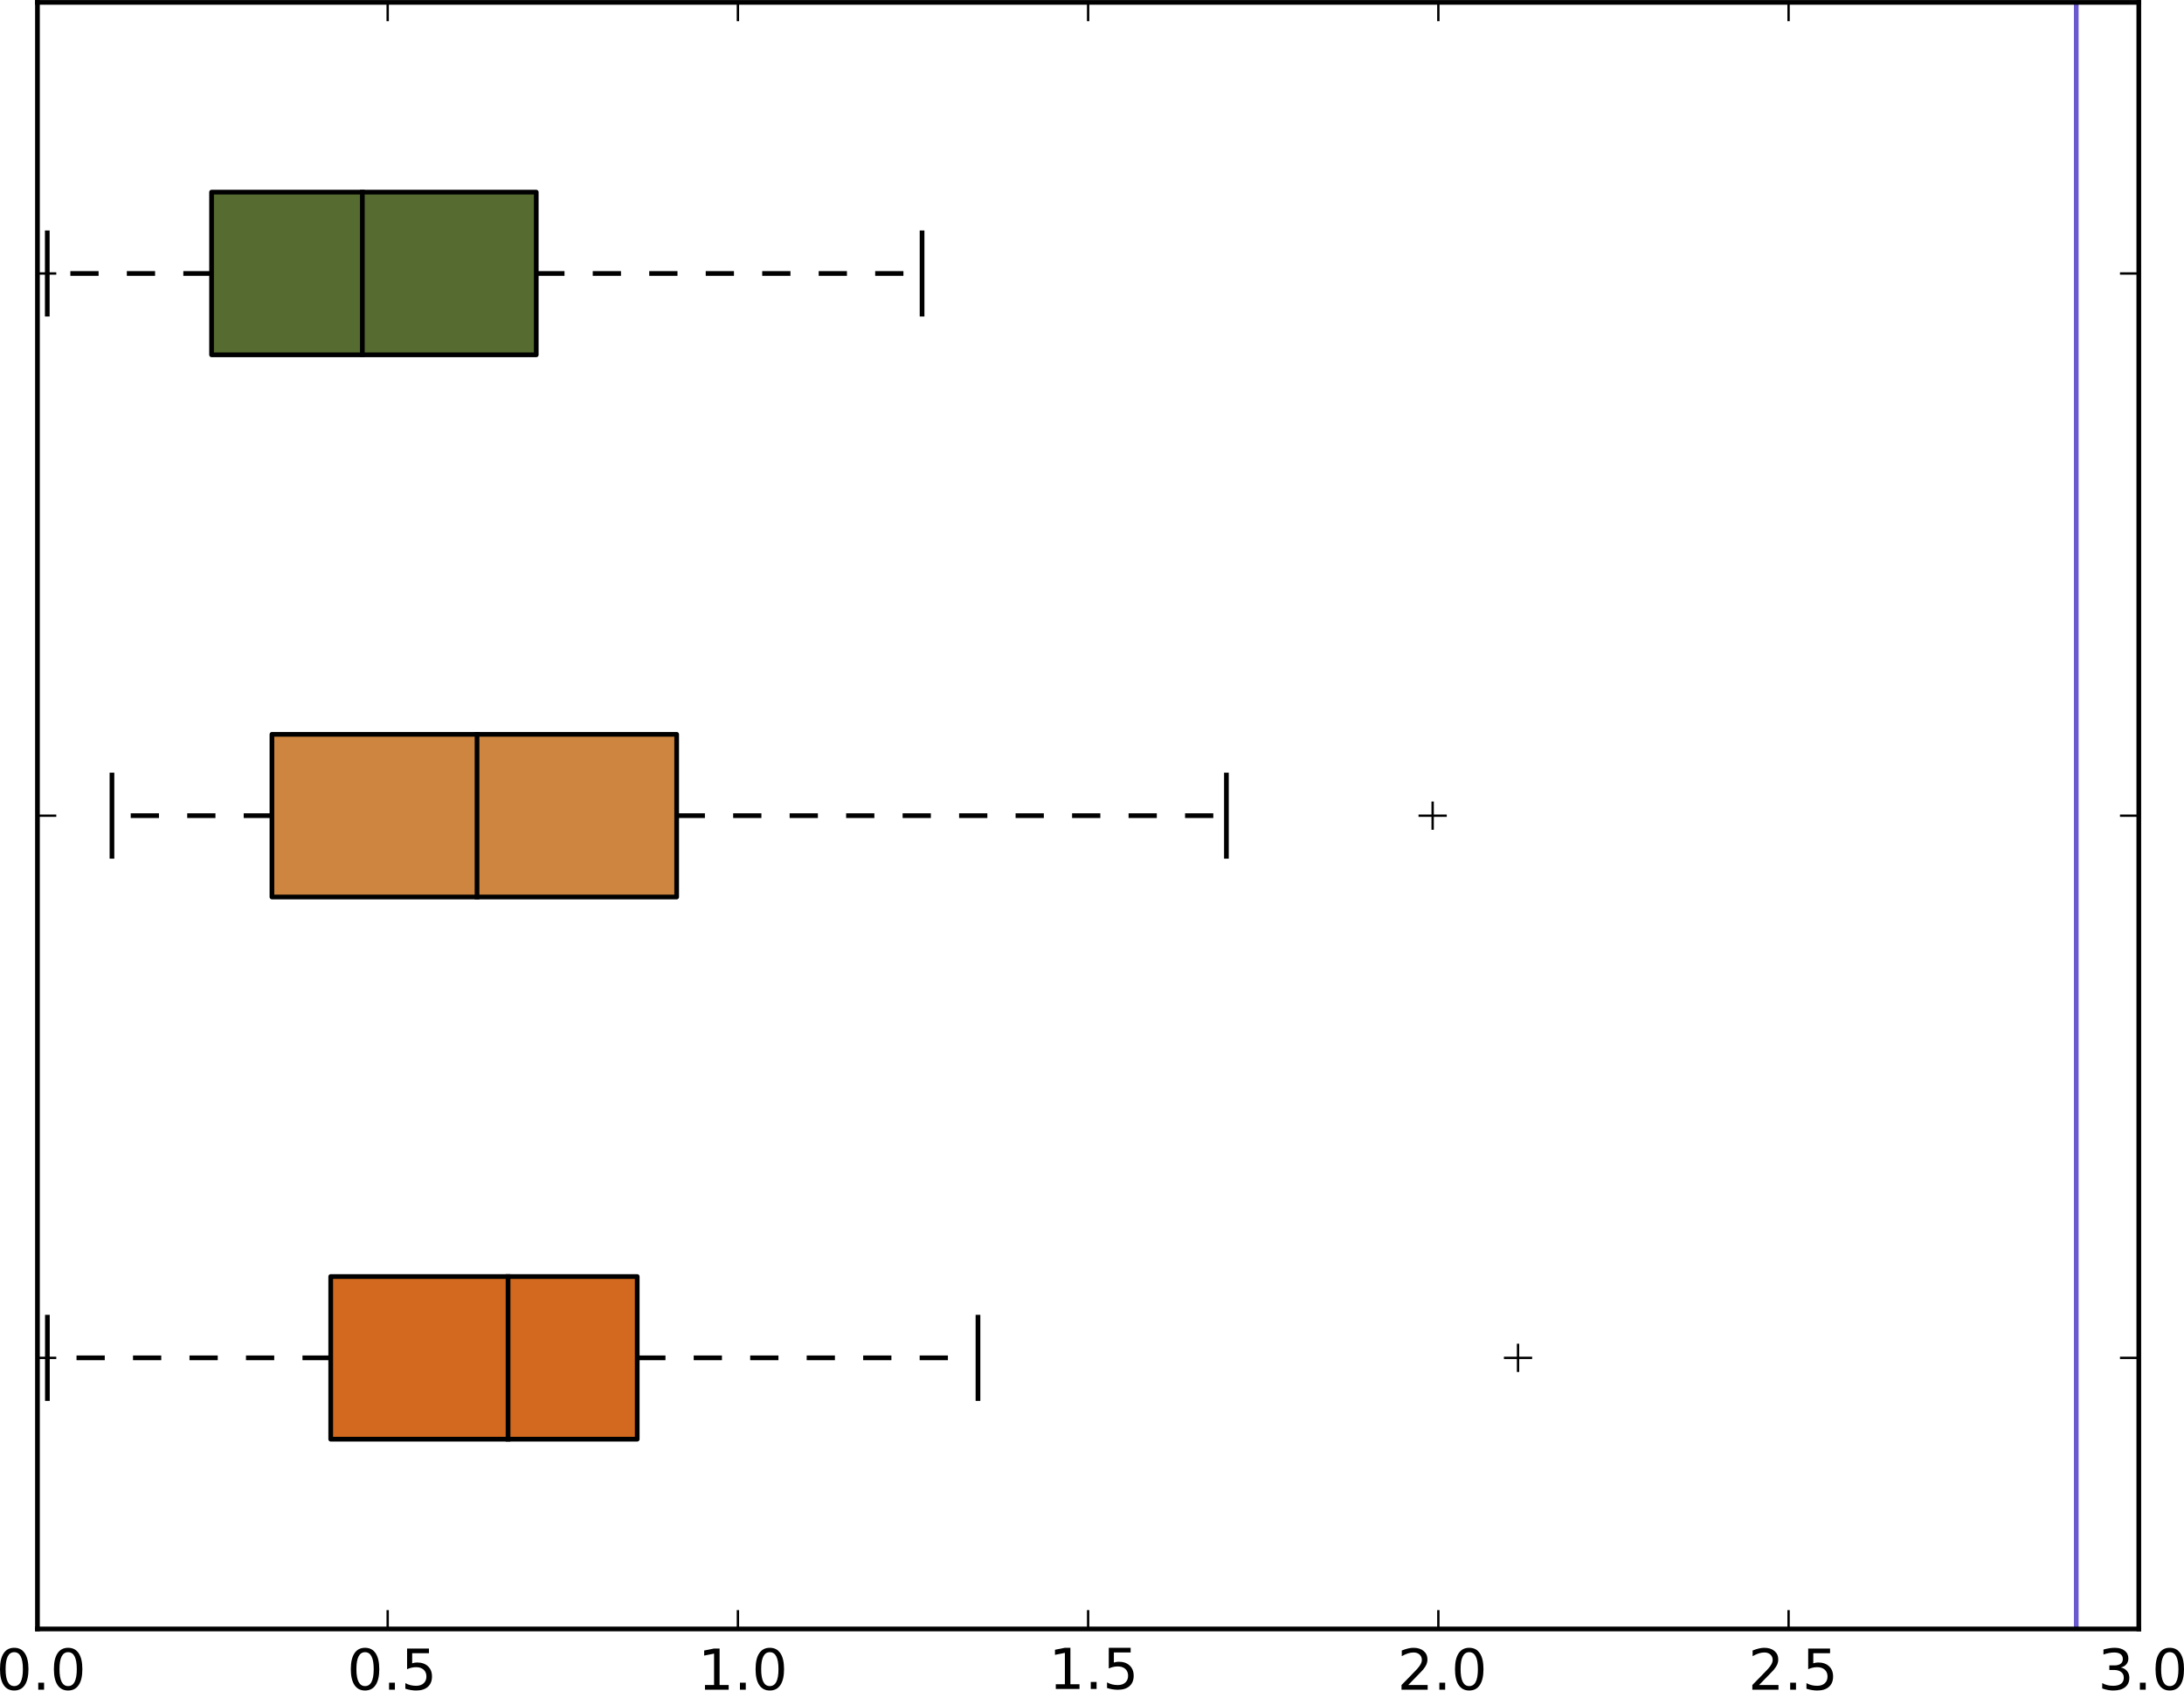
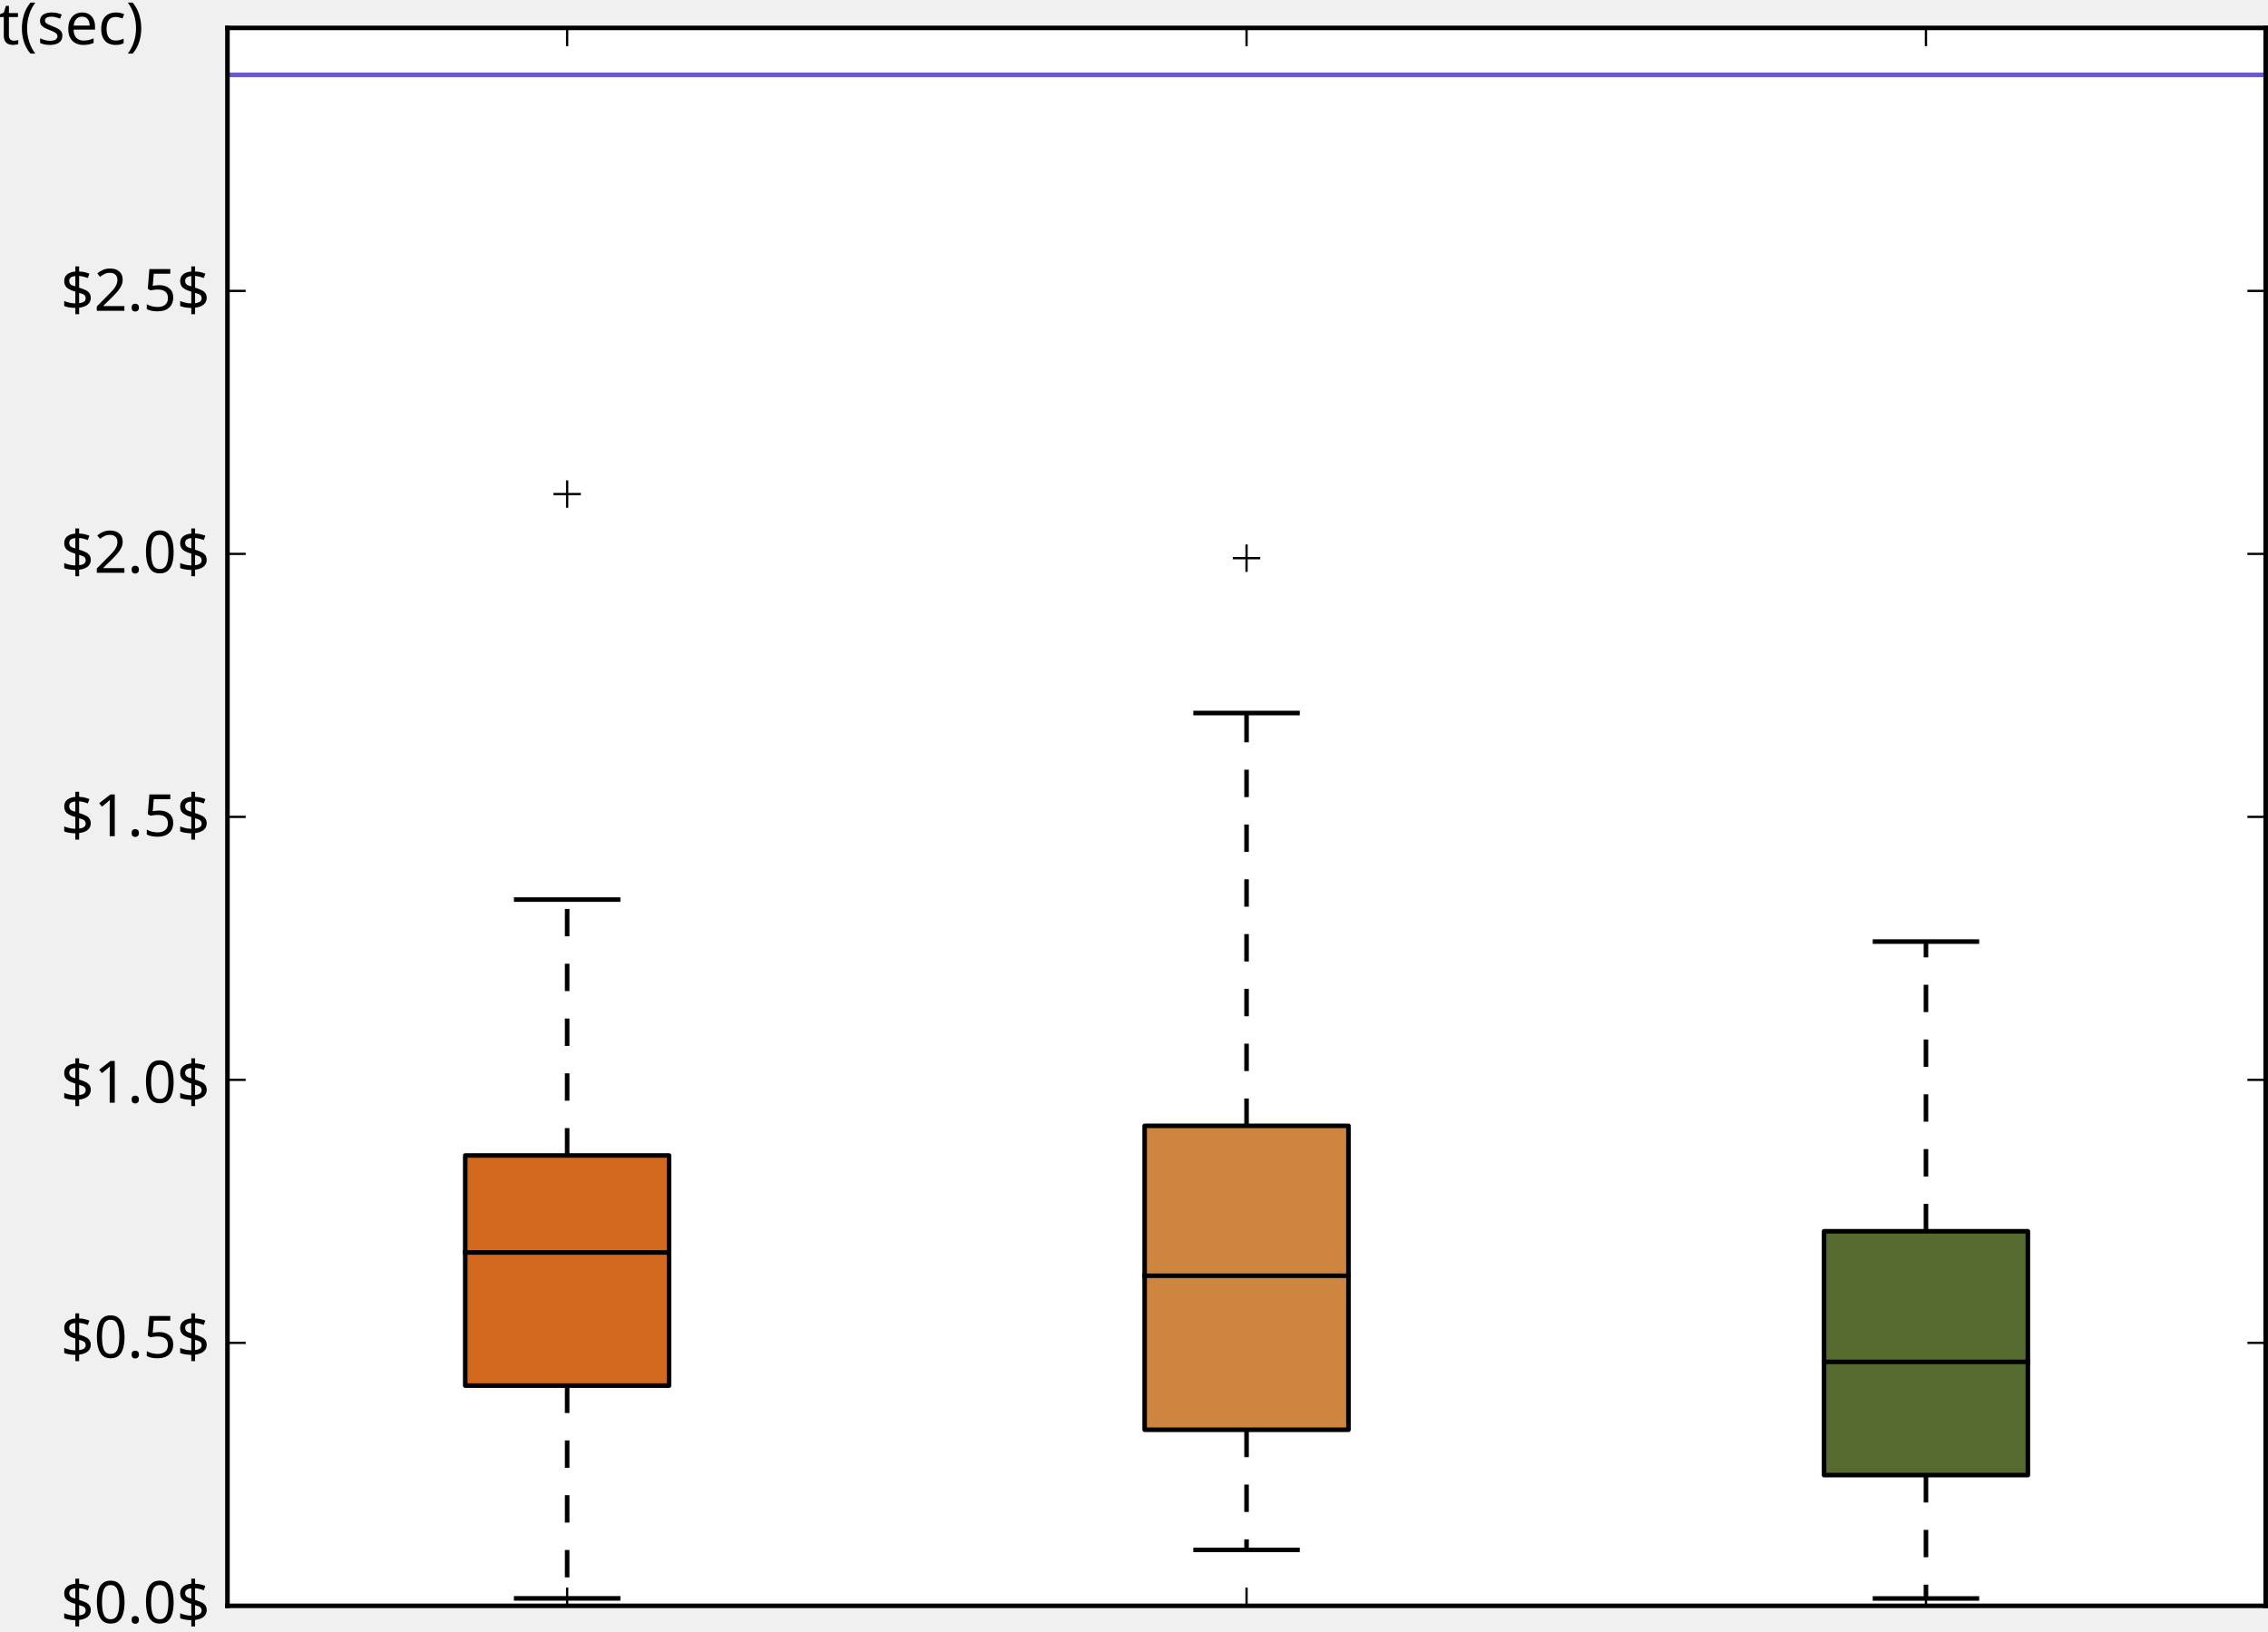
- <svg xmlns="http://www.w3.org/2000/svg" xmlns:xlink="http://www.w3.org/1999/xlink" height="448.979" version="1.1" viewBox="0 0 463.958 359.183" width="579.947" id="svg2">
+ <svg xmlns="http://www.w3.org/2000/svg" xmlns:xlink="http://www.w3.org/1999/xlink" height="446.695" version="1.1" viewBox="0 0 496.725 357.356" width="620.906" id="svg2">
  <defs id="defs4" style="stroke-linecap:square;stroke-linejoin:round">
    <style type="text/css" id="style6">
*{stroke-linecap:square;stroke-linejoin:round;}
  </style>
  </defs>
-   <g id="figure_1" style="stroke-linecap:square;stroke-linejoin:round" transform="translate(-22.39125,-21.09375)">
-     <g id="patch_1" style="stroke-linecap:square;stroke-linejoin:round">
-       <path d="m 0,401.877 507.034,0 L 507.034,0 0,0 z" style="fill:#ffffff;stroke-linecap:square;stroke-linejoin:round" id="path10" />
-     </g>
+   <g id="figure_1" style="stroke-linecap:square;stroke-linejoin:round" transform="translate(9.25625,-19.33922)">
    <g id="axes_1" style="stroke-linecap:square;stroke-linejoin:round">
      <g id="patch_2" style="stroke-linecap:square;stroke-linejoin:round">
-         <path d="m 30.348,367.2 446.4,0 0,-345.6 -446.4,0 z" style="fill:#ffffff;stroke-linecap:square;stroke-linejoin:round" id="path14" />
+         <path d="m 40.558,371.052 446.4,0 0,-345.6 -446.4,0 z" style="fill:#ffffff;stroke-linecap:square;stroke-linejoin:round" id="path14" />
      </g>
      <g id="patch_3" style="stroke-linecap:square;stroke-linejoin:round">
-         <path clip-path="url(#pfdbac5ffa2)" d="m 92.647,326.88 0,-34.56 65.112,0 0,34.56 -65.112,0 z" style="fill:#d2691e;stroke:#000000;stroke-linecap:square;stroke-linejoin:round" id="path17" />
+         <path clip-path="url(#p25179a32dc)" d="m 92.638,322.82 44.64,0 0,-50.409 -44.64,0 0,50.409 z" style="fill:#d2691e;stroke:#000000;stroke-linecap:square;stroke-linejoin:round" id="path17" />
      </g>
      <g id="patch_4" style="stroke-linecap:square;stroke-linejoin:round">
-         <path clip-path="url(#pfdbac5ffa2)" d="m 80.161,211.68 0,-34.56 85.978,0 0,34.56 -85.978,0 z" style="fill:#cd853f;stroke:#000000;stroke-linecap:square;stroke-linejoin:round" id="path20" />
+         <path clip-path="url(#p25179a32dc)" d="m 241.438,332.487 44.64,0 0,-66.564 -44.64,0 0,66.564 z" style="fill:#cd853f;stroke:#000000;stroke-linecap:square;stroke-linejoin:round" id="path20" />
      </g>
      <g id="patch_5" style="stroke-linecap:square;stroke-linejoin:round">
-         <path clip-path="url(#pfdbac5ffa2)" d="m 67.336,96.48 0,-34.56 68.974,0 0,34.56 -68.974,0 z" style="fill:#556b2f;stroke:#000000;stroke-linecap:square;stroke-linejoin:round" id="path23" />
+         <path clip-path="url(#p25179a32dc)" d="m 390.238,342.416 44.64,0 0,-53.399 -44.64,0 0,53.399 z" style="fill:#556b2f;stroke:#000000;stroke-linecap:square;stroke-linejoin:round" id="path23" />
      </g>
      <g id="line2d_1" style="stroke-linecap:square;stroke-linejoin:round">
-         <path clip-path="url(#pfdbac5ffa2)" d="m 92.647,309.6 -60.188,0" style="fill:none;stroke:#000000;stroke-linecap:butt;stroke-linejoin:round;stroke-dasharray:6, 6;stroke-dashoffset:0" id="path26" />
+         <path clip-path="url(#p25179a32dc)" d="m 114.958,322.82 0,46.597" style="fill:none;stroke:#000000;stroke-linecap:butt;stroke-linejoin:round;stroke-dasharray:6, 6;stroke-dashoffset:0" id="path26" />
      </g>
      <g id="line2d_2" style="stroke-linecap:square;stroke-linejoin:round">
-         <path clip-path="url(#pfdbac5ffa2)" d="m 157.759,309.6 72.388,0" style="fill:none;stroke:#000000;stroke-linecap:butt;stroke-linejoin:round;stroke-dasharray:6, 6;stroke-dashoffset:0" id="path29" />
+         <path clip-path="url(#p25179a32dc)" d="m 114.958,272.411 0,-56.042" style="fill:none;stroke:#000000;stroke-linecap:butt;stroke-linejoin:round;stroke-dasharray:6, 6;stroke-dashoffset:0" id="path29" />
      </g>
      <g id="line2d_3" style="stroke-linecap:square;stroke-linejoin:round">
-         <path clip-path="url(#pfdbac5ffa2)" d="m 230.147,318.24 0,-17.28" style="fill:none;stroke:#000000;stroke-linecap:square;stroke-linejoin:round" id="path32" />
+         <path clip-path="url(#p25179a32dc)" d="m 103.798,216.369 22.32,0" style="fill:none;stroke:#000000;stroke-linecap:square;stroke-linejoin:round" id="path32" />
      </g>
      <g id="line2d_4" style="stroke-linecap:square;stroke-linejoin:round">
-         <path clip-path="url(#pfdbac5ffa2)" d="m 32.46,318.24 0,-17.28" style="fill:none;stroke:#000000;stroke-linecap:square;stroke-linejoin:round" id="path35" />
+         <path clip-path="url(#p25179a32dc)" d="m 103.798,369.417 22.32,0" style="fill:none;stroke:#000000;stroke-linecap:square;stroke-linejoin:round" id="path35" />
      </g>
      <g id="line2d_5" style="stroke-linecap:square;stroke-linejoin:round">
-         <path clip-path="url(#pfdbac5ffa2)" d="m 130.32,326.88 0,-34.56" style="fill:none;stroke:#000000;stroke-linecap:square;stroke-linejoin:round" id="path38" />
+         <path clip-path="url(#p25179a32dc)" d="m 92.638,293.654 44.64,0" style="fill:none;stroke:#000000;stroke-linecap:square;stroke-linejoin:round" id="path38" />
      </g>
      <g id="line2d_6" style="stroke-linecap:square;stroke-linejoin:round">
        <defs id="defs41">
          <path d="M -3,0 3,0 M 0,3 0,-3" id="m9b595e7be5" style="stroke:#000000;stroke-width:0.5;stroke-linecap:butt;stroke-linejoin:round" />
        </defs>
-         <g clip-path="url(#pfdbac5ffa2)" id="g44" style="stroke-linecap:square;stroke-linejoin:round">
-           <use style="stroke:#000000;stroke-width:0.5;stroke-linecap:butt;stroke-linejoin:round" x="344.874" xlink:href="#m9b595e7be5" y="309.6" id="use46" width="507" height="401" />
+         <g clip-path="url(#p25179a32dc)" id="g44" style="stroke-linecap:square;stroke-linejoin:round">
+           <use style="stroke:#000000;stroke-width:0.5;stroke-linecap:butt;stroke-linejoin:round" x="114.958" xlink:href="#m9b595e7be5" y="127.548" id="use46" width="508" height="396" />
        </g>
      </g>
      <g id="line2d_7" style="stroke-linecap:square;stroke-linejoin:round" />
      <g id="line2d_8" style="stroke-linecap:square;stroke-linejoin:round">
-         <path clip-path="url(#pfdbac5ffa2)" d="m 80.161,194.4 -33.986,0" style="fill:none;stroke:#000000;stroke-linecap:butt;stroke-linejoin:round;stroke-dasharray:6, 6;stroke-dashoffset:0" id="path50" />
+         <path clip-path="url(#p25179a32dc)" d="m 263.758,332.487 0,26.312" style="fill:none;stroke:#000000;stroke-linecap:butt;stroke-linejoin:round;stroke-dasharray:6, 6;stroke-dashoffset:0" id="path50" />
      </g>
      <g id="line2d_9" style="stroke-linecap:square;stroke-linejoin:round">
-         <path clip-path="url(#pfdbac5ffa2)" d="m 166.139,194.4 116.786,0" style="fill:none;stroke:#000000;stroke-linecap:butt;stroke-linejoin:round;stroke-dasharray:6, 6;stroke-dashoffset:0" id="path53" />
+         <path clip-path="url(#p25179a32dc)" d="m 263.758,265.923 0,-90.415" style="fill:none;stroke:#000000;stroke-linecap:butt;stroke-linejoin:round;stroke-dasharray:6, 6;stroke-dashoffset:0" id="path53" />
      </g>
      <g id="line2d_10" style="stroke-linecap:square;stroke-linejoin:round">
-         <path clip-path="url(#pfdbac5ffa2)" d="m 282.925,203.04 0,-17.28" style="fill:none;stroke:#000000;stroke-linecap:square;stroke-linejoin:round" id="path56" />
+         <path clip-path="url(#p25179a32dc)" d="m 252.598,175.508 22.32,0" style="fill:none;stroke:#000000;stroke-linecap:square;stroke-linejoin:round" id="path56" />
      </g>
      <g id="line2d_11" style="stroke-linecap:square;stroke-linejoin:round">
-         <path clip-path="url(#pfdbac5ffa2)" d="m 46.175,203.04 0,-17.28" style="fill:none;stroke:#000000;stroke-linecap:square;stroke-linejoin:round" id="path59" />
+         <path clip-path="url(#p25179a32dc)" d="m 252.598,358.799 22.32,0" style="fill:none;stroke:#000000;stroke-linecap:square;stroke-linejoin:round" id="path59" />
      </g>
      <g id="line2d_12" style="stroke-linecap:square;stroke-linejoin:round">
-         <path clip-path="url(#pfdbac5ffa2)" d="m 123.729,211.68 0,-34.56" style="fill:none;stroke:#000000;stroke-linecap:square;stroke-linejoin:round" id="path62" />
+         <path clip-path="url(#p25179a32dc)" d="m 241.438,298.757 44.64,0" style="fill:none;stroke:#000000;stroke-linecap:square;stroke-linejoin:round" id="path62" />
      </g>
      <g id="line2d_13" style="stroke-linecap:square;stroke-linejoin:round">
-         <g clip-path="url(#pfdbac5ffa2)" id="g65" style="stroke-linecap:square;stroke-linejoin:round">
-           <use style="stroke:#000000;stroke-width:0.5;stroke-linecap:butt;stroke-linejoin:round" x="326.736" xlink:href="#m9b595e7be5" y="194.4" id="use67" width="507" height="401" />
+         <g clip-path="url(#p25179a32dc)" id="g65" style="stroke-linecap:square;stroke-linejoin:round">
+           <use style="stroke:#000000;stroke-width:0.5;stroke-linecap:butt;stroke-linejoin:round" x="263.758" xlink:href="#m9b595e7be5" y="141.59" id="use67" width="508" height="396" />
        </g>
      </g>
      <g id="line2d_14" style="stroke-linecap:square;stroke-linejoin:round" />
      <g id="line2d_15" style="stroke-linecap:square;stroke-linejoin:round">
-         <path clip-path="url(#pfdbac5ffa2)" d="m 67.336,79.2 -34.9,0" style="fill:none;stroke:#000000;stroke-linecap:butt;stroke-linejoin:round;stroke-dasharray:6, 6;stroke-dashoffset:0" id="path71" />
+         <path clip-path="url(#p25179a32dc)" d="m 412.558,342.416 0,27.02" style="fill:none;stroke:#000000;stroke-linecap:butt;stroke-linejoin:round;stroke-dasharray:6, 6;stroke-dashoffset:0" id="path71" />
      </g>
      <g id="line2d_16" style="stroke-linecap:square;stroke-linejoin:round">
-         <path clip-path="url(#pfdbac5ffa2)" d="m 136.31,79.2 81.961,0" style="fill:none;stroke:#000000;stroke-linecap:butt;stroke-linejoin:round;stroke-dasharray:6, 6;stroke-dashoffset:0" id="path74" />
+         <path clip-path="url(#p25179a32dc)" d="m 412.558,289.017 0,-63.454" style="fill:none;stroke:#000000;stroke-linecap:butt;stroke-linejoin:round;stroke-dasharray:6, 6;stroke-dashoffset:0" id="path74" />
      </g>
      <g id="line2d_17" style="stroke-linecap:square;stroke-linejoin:round">
-         <path clip-path="url(#pfdbac5ffa2)" d="m 218.271,87.84 0,-17.28" style="fill:none;stroke:#000000;stroke-linecap:square;stroke-linejoin:round" id="path77" />
+         <path clip-path="url(#p25179a32dc)" d="m 401.398,225.563 22.32,0" style="fill:none;stroke:#000000;stroke-linecap:square;stroke-linejoin:round" id="path77" />
      </g>
      <g id="line2d_18" style="stroke-linecap:square;stroke-linejoin:round">
-         <path clip-path="url(#pfdbac5ffa2)" d="m 32.436,87.84 0,-17.28" style="fill:none;stroke:#000000;stroke-linecap:square;stroke-linejoin:round" id="path80" />
+         <path clip-path="url(#p25179a32dc)" d="m 401.398,369.436 22.32,0" style="fill:none;stroke:#000000;stroke-linecap:square;stroke-linejoin:round" id="path80" />
      </g>
      <g id="line2d_19" style="stroke-linecap:square;stroke-linejoin:round">
-         <path clip-path="url(#pfdbac5ffa2)" d="m 99.367,96.48 0,-34.56" style="fill:none;stroke:#000000;stroke-linecap:square;stroke-linejoin:round" id="path83" />
+         <path clip-path="url(#p25179a32dc)" d="m 390.238,317.618 44.64,0" style="fill:none;stroke:#000000;stroke-linecap:square;stroke-linejoin:round" id="path83" />
      </g>
      <g id="line2d_20" style="stroke-linecap:square;stroke-linejoin:round" />
      <g id="line2d_21" style="stroke-linecap:square;stroke-linejoin:round" />
      <g id="line2d_22" style="stroke-linecap:square;stroke-linejoin:round">
-         <path clip-path="url(#pfdbac5ffa2)" d="m 463.46,1000.8 m 0,-597.923 0,-403.877" style="fill:none;stroke:#6a5acd;stroke-linecap:square;stroke-linejoin:round" id="path88" />
+         <path clip-path="url(#p25179a32dc)" d="m -33.842,35.74 m 32.842,0 510.558,0" style="fill:none;stroke:#6a5acd;stroke-linecap:square;stroke-linejoin:round" id="path88" />
      </g>
      <g id="matplotlib.axis_1" style="stroke-linecap:square;stroke-linejoin:round">
        <g id="xtick_1" style="stroke-linecap:square;stroke-linejoin:round">
          <g id="line2d_23" style="stroke-linecap:square;stroke-linejoin:round">
            <defs id="defs93">
              <path d="M 0,0 0,-4" id="m0012dd4eef" style="stroke:#000000;stroke-width:0.5;stroke-linecap:butt;stroke-linejoin:round" />
            </defs>
            <g id="g96" style="stroke-linecap:square;stroke-linejoin:round">
-               <use style="stroke:#000000;stroke-width:0.5;stroke-linecap:butt;stroke-linejoin:round" x="30.348" xlink:href="#m0012dd4eef" y="367.2" id="use98" width="507" height="401" />
+               <use style="stroke:#000000;stroke-width:0.5;stroke-linecap:butt;stroke-linejoin:round" x="114.958" xlink:href="#m0012dd4eef" y="371.052" id="use98" width="508" height="396" />
            </g>
          </g>
          <g id="line2d_24" style="stroke-linecap:square;stroke-linejoin:round">
            <defs id="defs101">
              <path d="M 0,0 0,4" id="m476344969c" style="stroke:#000000;stroke-width:0.5;stroke-linecap:butt;stroke-linejoin:round" />
            </defs>
            <g id="g104" style="stroke-linecap:square;stroke-linejoin:round">
-               <use style="stroke:#000000;stroke-width:0.5;stroke-linecap:butt;stroke-linejoin:round" x="30.348" xlink:href="#m476344969c" y="21.6" id="use106" width="507" height="401" />
-             </g>
-           </g>
-           <g id="text_1" style="stroke-linecap:square;stroke-linejoin:round">
-             <defs id="defs109">
-               <path d="m 31.781,66.406 q -7.609,0 -11.453,-7.5 Q 16.5,51.422 16.5,36.375 q 0,-14.984 3.828,-22.484 3.844,-7.5 11.453,-7.5 7.672,0 11.5,7.5 3.844,7.5 3.844,22.484 0,15.047 -3.844,22.531 -3.828,7.5 -11.5,7.5 m 0,7.813 q 12.266,0 18.734,-9.703 6.469,-9.688 6.469,-28.141 0,-18.406 -6.469,-28.109 -6.469,-9.688 -18.734,-9.688 -12.25,0 -18.719,9.688 -6.469,9.703 -6.469,28.109 0,18.453 6.469,28.141 6.469,9.703 18.719,9.703" id="BitstreamVeraSans-Roman-30" style="stroke-linecap:square;stroke-linejoin:round" />
-               <path d="M 10.688,12.406 21,12.406 21,0 10.688,0 z" id="BitstreamVeraSans-Roman-2e" style="stroke-linecap:square;stroke-linejoin:round" />
-             </defs>
-             <g transform="matrix(0.12,0,0,-0.12,21.6,380.1062)" id="g113" style="stroke-linecap:square;stroke-linejoin:round">
-               <use xlink:href="#BitstreamVeraSans-Roman-30" id="use115" style="stroke-linecap:square;stroke-linejoin:round" x="0" y="0" width="507" height="401" />
-               <use x="63.623" xlink:href="#BitstreamVeraSans-Roman-2e" id="use117" style="stroke-linecap:square;stroke-linejoin:round" y="0" width="507" height="401" />
-               <use x="95.41" xlink:href="#BitstreamVeraSans-Roman-30" id="use119" style="stroke-linecap:square;stroke-linejoin:round" y="0" width="507" height="401" />
+               <use style="stroke:#000000;stroke-width:0.5;stroke-linecap:butt;stroke-linejoin:round" x="114.958" xlink:href="#m476344969c" y="25.452" id="use106" width="508" height="396" />
            </g>
          </g>
        </g>
        <g id="xtick_2" style="stroke-linecap:square;stroke-linejoin:round">
          <g id="line2d_25" style="stroke-linecap:square;stroke-linejoin:round">
-             <g id="g123" style="stroke-linecap:square;stroke-linejoin:round">
-               <use style="stroke:#000000;stroke-width:0.5;stroke-linecap:butt;stroke-linejoin:round" x="104.748" xlink:href="#m0012dd4eef" y="367.2" id="use125" width="507" height="401" />
+             <g id="g110" style="stroke-linecap:square;stroke-linejoin:round">
+               <use style="stroke:#000000;stroke-width:0.5;stroke-linecap:butt;stroke-linejoin:round" x="263.758" xlink:href="#m0012dd4eef" y="371.052" id="use112" width="508" height="396" />
            </g>
          </g>
          <g id="line2d_26" style="stroke-linecap:square;stroke-linejoin:round">
-             <g id="g128" style="stroke-linecap:square;stroke-linejoin:round">
-               <use style="stroke:#000000;stroke-width:0.5;stroke-linecap:butt;stroke-linejoin:round" x="104.748" xlink:href="#m476344969c" y="21.6" id="use130" width="507" height="401" />
-             </g>
-           </g>
-           <g id="text_2" style="stroke-linecap:square;stroke-linejoin:round">
-             <defs id="defs133">
-               <path d="m 10.797,72.906 38.719,0 0,-8.312 -29.688,0 0,-17.859 q 2.141,0.734 4.281,1.094 2.156,0.359 4.312,0.359 12.203,0 19.328,-6.688 7.141,-6.688 7.141,-18.109 0,-11.766 -7.328,-18.297 -7.328,-6.516 -20.656,-6.516 -4.594,0 -9.359,0.781 -4.75,0.781 -9.828,2.344 l 0,9.922 q 4.391,-2.391 9.078,-3.562 4.688,-1.172 9.906,-1.172 8.453,0 13.375,4.437 4.938,4.438 4.938,12.062 0,7.609 -4.938,12.047 -4.922,4.453 -13.375,4.453 -3.953,0 -7.891,-0.875 -3.922,-0.875 -8.016,-2.734 z" id="BitstreamVeraSans-Roman-35" style="stroke-linecap:square;stroke-linejoin:round" />
-             </defs>
-             <g transform="matrix(0.12,0,0,-0.12,96.12562,380.1062)" id="g136" style="stroke-linecap:square;stroke-linejoin:round">
-               <use xlink:href="#BitstreamVeraSans-Roman-30" id="use138" style="stroke-linecap:square;stroke-linejoin:round" x="0" y="0" width="507" height="401" />
-               <use x="63.623" xlink:href="#BitstreamVeraSans-Roman-2e" id="use140" style="stroke-linecap:square;stroke-linejoin:round" y="0" width="507" height="401" />
-               <use x="95.41" xlink:href="#BitstreamVeraSans-Roman-35" id="use142" style="stroke-linecap:square;stroke-linejoin:round" y="0" width="507" height="401" />
+             <g id="g115" style="stroke-linecap:square;stroke-linejoin:round">
+               <use style="stroke:#000000;stroke-width:0.5;stroke-linecap:butt;stroke-linejoin:round" x="263.758" xlink:href="#m476344969c" y="25.452" id="use117" width="508" height="396" />
            </g>
          </g>
        </g>
        <g id="xtick_3" style="stroke-linecap:square;stroke-linejoin:round">
          <g id="line2d_27" style="stroke-linecap:square;stroke-linejoin:round">
-             <g id="g146" style="stroke-linecap:square;stroke-linejoin:round">
-               <use style="stroke:#000000;stroke-width:0.5;stroke-linecap:butt;stroke-linejoin:round" x="179.148" xlink:href="#m0012dd4eef" y="367.2" id="use148" width="507" height="401" />
+             <g id="g121" style="stroke-linecap:square;stroke-linejoin:round">
+               <use style="stroke:#000000;stroke-width:0.5;stroke-linecap:butt;stroke-linejoin:round" x="412.558" xlink:href="#m0012dd4eef" y="371.052" id="use123" width="508" height="396" />
            </g>
          </g>
          <g id="line2d_28" style="stroke-linecap:square;stroke-linejoin:round">
-             <g id="g151" style="stroke-linecap:square;stroke-linejoin:round">
-               <use style="stroke:#000000;stroke-width:0.5;stroke-linecap:butt;stroke-linejoin:round" x="179.148" xlink:href="#m476344969c" y="21.6" id="use153" width="507" height="401" />
-             </g>
-           </g>
-           <g id="text_3" style="stroke-linecap:square;stroke-linejoin:round">
-             <defs id="defs156">
-               <path d="m 12.406,8.297 16.109,0 0,55.625 -17.531,-3.516 0,8.984 17.438,3.516 9.859,0 0,-64.609 16.109,0 0,-8.297 -41.984,0 z" id="BitstreamVeraSans-Roman-31" style="stroke-linecap:square;stroke-linejoin:round" />
-             </defs>
-             <g transform="matrix(0.12,0,0,-0.12,170.6634,380.1062)" id="g159" style="stroke-linecap:square;stroke-linejoin:round">
-               <use xlink:href="#BitstreamVeraSans-Roman-31" id="use161" style="stroke-linecap:square;stroke-linejoin:round" x="0" y="0" width="507" height="401" />
-               <use x="63.623" xlink:href="#BitstreamVeraSans-Roman-2e" id="use163" style="stroke-linecap:square;stroke-linejoin:round" y="0" width="507" height="401" />
-               <use x="95.41" xlink:href="#BitstreamVeraSans-Roman-30" id="use165" style="stroke-linecap:square;stroke-linejoin:round" y="0" width="507" height="401" />
-             </g>
-           </g>
-         </g>
-         <g id="xtick_4" style="stroke-linecap:square;stroke-linejoin:round">
-           <g id="line2d_29" style="stroke-linecap:square;stroke-linejoin:round">
-             <g id="g169" style="stroke-linecap:square;stroke-linejoin:round">
-               <use style="stroke:#000000;stroke-width:0.5;stroke-linecap:butt;stroke-linejoin:round" x="253.548" xlink:href="#m0012dd4eef" y="367.2" id="use171" width="507" height="401" />
-             </g>
-           </g>
-           <g id="line2d_30" style="stroke-linecap:square;stroke-linejoin:round">
-             <g id="g174" style="stroke-linecap:square;stroke-linejoin:round">
-               <use style="stroke:#000000;stroke-width:0.5;stroke-linecap:butt;stroke-linejoin:round" x="253.548" xlink:href="#m476344969c" y="21.6" id="use176" width="507" height="401" />
-             </g>
-           </g>
-           <g id="text_4" style="stroke-linecap:square;stroke-linejoin:round">
-             <g transform="matrix(0.12,0,0,-0.12,245.1891,379.9488)" id="g179" style="stroke-linecap:square;stroke-linejoin:round">
-               <use xlink:href="#BitstreamVeraSans-Roman-31" id="use181" style="stroke-linecap:square;stroke-linejoin:round" x="0" y="0" width="507" height="401" />
-               <use x="63.623" xlink:href="#BitstreamVeraSans-Roman-2e" id="use183" style="stroke-linecap:square;stroke-linejoin:round" y="0" width="507" height="401" />
-               <use x="95.41" xlink:href="#BitstreamVeraSans-Roman-35" id="use185" style="stroke-linecap:square;stroke-linejoin:round" y="0" width="507" height="401" />
-             </g>
-           </g>
-         </g>
-         <g id="xtick_5" style="stroke-linecap:square;stroke-linejoin:round">
-           <g id="line2d_31" style="stroke-linecap:square;stroke-linejoin:round">
-             <g id="g189" style="stroke-linecap:square;stroke-linejoin:round">
-               <use style="stroke:#000000;stroke-width:0.5;stroke-linecap:butt;stroke-linejoin:round" x="327.948" xlink:href="#m0012dd4eef" y="367.2" id="use191" width="507" height="401" />
-             </g>
-           </g>
-           <g id="line2d_32" style="stroke-linecap:square;stroke-linejoin:round">
-             <g id="g194" style="stroke-linecap:square;stroke-linejoin:round">
-               <use style="stroke:#000000;stroke-width:0.5;stroke-linecap:butt;stroke-linejoin:round" x="327.948" xlink:href="#m476344969c" y="21.6" id="use196" width="507" height="401" />
-             </g>
-           </g>
-           <g id="text_5" style="stroke-linecap:square;stroke-linejoin:round">
-             <defs id="defs199">
-               <path d="m 19.188,8.297 34.422,0 0,-8.297 -46.281,0 0,8.297 Q 12.938,14.109 22.625,23.891 q 9.703,9.797 12.188,12.641 4.734,5.313 6.609,9 1.891,3.688 1.891,7.25 0,5.813 -4.078,9.469 -4.078,3.672 -10.625,3.672 -4.641,0 -9.797,-1.609 -5.141,-1.609 -11,-4.891 l 0,9.969 q 5.953,2.391 11.125,3.609 5.188,1.219 9.484,1.219 11.328,0 18.062,-5.672 6.734,-5.656 6.734,-15.125 0,-4.5 -1.688,-8.531 Q 49.859,40.875 45.406,35.406 44.188,33.984 37.641,27.219 31.109,20.453 19.188,8.297" id="BitstreamVeraSans-Roman-32" style="stroke-linecap:square;stroke-linejoin:round" />
-             </defs>
-             <g transform="matrix(0.12,0,0,-0.12,319.2441,380.1062)" id="g202" style="stroke-linecap:square;stroke-linejoin:round">
-               <use xlink:href="#BitstreamVeraSans-Roman-32" id="use204" style="stroke-linecap:square;stroke-linejoin:round" x="0" y="0" width="507" height="401" />
-               <use x="63.623" xlink:href="#BitstreamVeraSans-Roman-2e" id="use206" style="stroke-linecap:square;stroke-linejoin:round" y="0" width="507" height="401" />
-               <use x="95.41" xlink:href="#BitstreamVeraSans-Roman-30" id="use208" style="stroke-linecap:square;stroke-linejoin:round" y="0" width="507" height="401" />
-             </g>
-           </g>
-         </g>
-         <g id="xtick_6" style="stroke-linecap:square;stroke-linejoin:round">
-           <g id="line2d_33" style="stroke-linecap:square;stroke-linejoin:round">
-             <g id="g212" style="stroke-linecap:square;stroke-linejoin:round">
-               <use style="stroke:#000000;stroke-width:0.5;stroke-linecap:butt;stroke-linejoin:round" x="402.348" xlink:href="#m0012dd4eef" y="367.2" id="use214" width="507" height="401" />
-             </g>
-           </g>
-           <g id="line2d_34" style="stroke-linecap:square;stroke-linejoin:round">
-             <g id="g217" style="stroke-linecap:square;stroke-linejoin:round">
-               <use style="stroke:#000000;stroke-width:0.5;stroke-linecap:butt;stroke-linejoin:round" x="402.348" xlink:href="#m476344969c" y="21.6" id="use219" width="507" height="401" />
-             </g>
-           </g>
-           <g id="text_6" style="stroke-linecap:square;stroke-linejoin:round">
-             <g transform="matrix(0.12,0,0,-0.12,393.7697,380.1062)" id="g222" style="stroke-linecap:square;stroke-linejoin:round">
-               <use xlink:href="#BitstreamVeraSans-Roman-32" id="use224" style="stroke-linecap:square;stroke-linejoin:round" x="0" y="0" width="507" height="401" />
-               <use x="63.623" xlink:href="#BitstreamVeraSans-Roman-2e" id="use226" style="stroke-linecap:square;stroke-linejoin:round" y="0" width="507" height="401" />
-               <use x="95.41" xlink:href="#BitstreamVeraSans-Roman-35" id="use228" style="stroke-linecap:square;stroke-linejoin:round" y="0" width="507" height="401" />
-             </g>
-           </g>
-         </g>
-         <g id="xtick_7" style="stroke-linecap:square;stroke-linejoin:round">
-           <g id="line2d_35" style="stroke-linecap:square;stroke-linejoin:round">
-             <g id="g232" style="stroke-linecap:square;stroke-linejoin:round">
-               <use style="stroke:#000000;stroke-width:0.5;stroke-linecap:butt;stroke-linejoin:round" x="476.748" xlink:href="#m0012dd4eef" y="367.2" id="use234" width="507" height="401" />
-             </g>
-           </g>
-           <g id="line2d_36" style="stroke-linecap:square;stroke-linejoin:round">
-             <g id="g237" style="stroke-linecap:square;stroke-linejoin:round">
-               <use style="stroke:#000000;stroke-width:0.5;stroke-linecap:butt;stroke-linejoin:round" x="476.748" xlink:href="#m476344969c" y="21.6" id="use239" width="507" height="401" />
-             </g>
-           </g>
-           <g id="text_7" style="stroke-linecap:square;stroke-linejoin:round">
-             <defs id="defs242">
-               <path d="M 40.578,39.312 Q 47.656,37.797 51.625,33 q 3.984,-4.781 3.984,-11.812 0,-10.781 -7.422,-16.703 -7.422,-5.906 -21.094,-5.906 -4.578,0 -9.438,0.906 Q 12.797,0.391 7.625,2.203 l 0,9.516 q 4.094,-2.391 8.969,-3.609 4.891,-1.219 10.219,-1.219 9.266,0 14.125,3.656 4.859,3.656 4.859,10.641 0,6.453 -4.516,10.078 -4.516,3.641 -12.562,3.641 l -8.5,0 0,8.109 8.891,0 q 7.266,0 11.125,2.906 3.859,2.906 3.859,8.375 0,5.609 -3.984,8.609 -3.969,3.016 -11.391,3.016 -4.063,0 -8.703,-0.891 -4.641,-0.875 -10.203,-2.719 l 0,8.781 q 5.625,1.562 10.531,2.344 4.906,0.781 9.25,0.781 11.234,0 17.766,-5.109 6.547,-5.094 6.547,-13.781 0,-6.062 -3.469,-10.234 -3.469,-4.172 -9.859,-5.781" id="BitstreamVeraSans-Roman-33" style="stroke-linecap:square;stroke-linejoin:round" />
-             </defs>
-             <g transform="matrix(0.12,0,0,-0.12,468.0619,380.1062)" id="g245" style="stroke-linecap:square;stroke-linejoin:round">
-               <use xlink:href="#BitstreamVeraSans-Roman-33" id="use247" style="stroke-linecap:square;stroke-linejoin:round" x="0" y="0" width="507" height="401" />
-               <use x="63.623" xlink:href="#BitstreamVeraSans-Roman-2e" id="use249" style="stroke-linecap:square;stroke-linejoin:round" y="0" width="507" height="401" />
-               <use x="95.41" xlink:href="#BitstreamVeraSans-Roman-30" id="use251" style="stroke-linecap:square;stroke-linejoin:round" y="0" width="507" height="401" />
+             <g id="g126" style="stroke-linecap:square;stroke-linejoin:round">
+               <use style="stroke:#000000;stroke-width:0.5;stroke-linecap:butt;stroke-linejoin:round" x="412.558" xlink:href="#m476344969c" y="25.452" id="use128" width="508" height="396" />
            </g>
          </g>
        </g>
      </g>
      <g id="matplotlib.axis_2" style="stroke-linecap:square;stroke-linejoin:round">
        <g id="ytick_1" style="stroke-linecap:square;stroke-linejoin:round">
+           <g id="line2d_29" style="stroke-linecap:square;stroke-linejoin:round">
+             <defs id="defs133">
+               <path d="M 0,0 4,0" id="me8a85f7bf6" style="stroke:#000000;stroke-width:0.5;stroke-linecap:butt;stroke-linejoin:round" />
+             </defs>
+             <g id="g136" style="stroke-linecap:square;stroke-linejoin:round">
+               <use style="stroke:#000000;stroke-width:0.5;stroke-linecap:butt;stroke-linejoin:round" x="40.558" xlink:href="#me8a85f7bf6" y="371.052" id="use138" width="508" height="396" />
+             </g>
+           </g>
+           <g id="line2d_30" style="stroke-linecap:square;stroke-linejoin:round">
+             <defs id="defs141">
+               <path d="M 0,0 -4,0" id="m1a32005dea" style="stroke:#000000;stroke-width:0.5;stroke-linecap:butt;stroke-linejoin:round" />
+             </defs>
+             <g id="g144" style="stroke-linecap:square;stroke-linejoin:round">
+               <use style="stroke:#000000;stroke-width:0.5;stroke-linecap:butt;stroke-linejoin:round" x="486.958" xlink:href="#m1a32005dea" y="371.052" id="use146" width="508" height="396" />
+             </g>
+           </g>
+         </g>
+         <g id="ytick_2" style="stroke-linecap:square;stroke-linejoin:round">
+           <g id="line2d_31" style="stroke-linecap:square;stroke-linejoin:round">
+             <g id="g163" style="stroke-linecap:square;stroke-linejoin:round">
+               <use style="stroke:#000000;stroke-width:0.5;stroke-linecap:butt;stroke-linejoin:round" x="40.558" xlink:href="#me8a85f7bf6" y="313.452" id="use165" width="508" height="396" />
+             </g>
+           </g>
+           <g id="line2d_32" style="stroke-linecap:square;stroke-linejoin:round">
+             <g id="g168" style="stroke-linecap:square;stroke-linejoin:round">
+               <use style="stroke:#000000;stroke-width:0.5;stroke-linecap:butt;stroke-linejoin:round" x="486.958" xlink:href="#m1a32005dea" y="313.452" id="use170" width="508" height="396" />
+             </g>
+           </g>
+         </g>
+         <g id="ytick_3" style="stroke-linecap:square;stroke-linejoin:round">
+           <g id="line2d_33" style="stroke-linecap:square;stroke-linejoin:round">
+             <g id="g186" style="stroke-linecap:square;stroke-linejoin:round">
+               <use style="stroke:#000000;stroke-width:0.5;stroke-linecap:butt;stroke-linejoin:round" x="40.558" xlink:href="#me8a85f7bf6" y="255.852" id="use188" width="508" height="396" />
+             </g>
+           </g>
+           <g id="line2d_34" style="stroke-linecap:square;stroke-linejoin:round">
+             <g id="g191" style="stroke-linecap:square;stroke-linejoin:round">
+               <use style="stroke:#000000;stroke-width:0.5;stroke-linecap:butt;stroke-linejoin:round" x="486.958" xlink:href="#m1a32005dea" y="255.852" id="use193" width="508" height="396" />
+             </g>
+           </g>
+         </g>
+         <g id="ytick_4" style="stroke-linecap:square;stroke-linejoin:round">
+           <g id="line2d_35" style="stroke-linecap:square;stroke-linejoin:round">
+             <g id="g209" style="stroke-linecap:square;stroke-linejoin:round">
+               <use style="stroke:#000000;stroke-width:0.5;stroke-linecap:butt;stroke-linejoin:round" x="40.558" xlink:href="#me8a85f7bf6" y="198.252" id="use211" width="508" height="396" />
+             </g>
+           </g>
+           <g id="line2d_36" style="stroke-linecap:square;stroke-linejoin:round">
+             <g id="g214" style="stroke-linecap:square;stroke-linejoin:round">
+               <use style="stroke:#000000;stroke-width:0.5;stroke-linecap:butt;stroke-linejoin:round" x="486.958" xlink:href="#m1a32005dea" y="198.252" id="use216" width="508" height="396" />
+             </g>
+           </g>
+         </g>
+         <g id="ytick_5" style="stroke-linecap:square;stroke-linejoin:round">
          <g id="line2d_37" style="stroke-linecap:square;stroke-linejoin:round">
-             <defs id="defs256">
-               <path d="M 0,0 4,0" id="me8a85f7bf6" style="stroke:#000000;stroke-width:0.5;stroke-linecap:butt;stroke-linejoin:round" />
-             </defs>
-             <g id="g259" style="stroke-linecap:square;stroke-linejoin:round">
-               <use style="stroke:#000000;stroke-width:0.5;stroke-linecap:butt;stroke-linejoin:round" x="30.348" xlink:href="#me8a85f7bf6" y="309.6" id="use261" width="507" height="401" />
+             <g id="g229" style="stroke-linecap:square;stroke-linejoin:round">
+               <use style="stroke:#000000;stroke-width:0.5;stroke-linecap:butt;stroke-linejoin:round" x="40.558" xlink:href="#me8a85f7bf6" y="140.652" id="use231" width="508" height="396" />
            </g>
          </g>
          <g id="line2d_38" style="stroke-linecap:square;stroke-linejoin:round">
-             <defs id="defs264">
-               <path d="M 0,0 -4,0" id="m1a32005dea" style="stroke:#000000;stroke-width:0.5;stroke-linecap:butt;stroke-linejoin:round" />
-             </defs>
-             <g id="g267" style="stroke-linecap:square;stroke-linejoin:round">
-               <use style="stroke:#000000;stroke-width:0.5;stroke-linecap:butt;stroke-linejoin:round" x="476.748" xlink:href="#m1a32005dea" y="309.6" id="use269" width="507" height="401" />
-             </g>
-           </g>
-         </g>
-         <g id="ytick_2" style="stroke-linecap:square;stroke-linejoin:round">
+             <g id="g234" style="stroke-linecap:square;stroke-linejoin:round">
+               <use style="stroke:#000000;stroke-width:0.5;stroke-linecap:butt;stroke-linejoin:round" x="486.958" xlink:href="#m1a32005dea" y="140.652" id="use236" width="508" height="396" />
+             </g>
+           </g>
+         </g>
+         <g id="ytick_6" style="stroke-linecap:square;stroke-linejoin:round">
          <g id="line2d_39" style="stroke-linecap:square;stroke-linejoin:round">
-             <g id="g273" style="stroke-linecap:square;stroke-linejoin:round">
-               <use style="stroke:#000000;stroke-width:0.5;stroke-linecap:butt;stroke-linejoin:round" x="30.348" xlink:href="#me8a85f7bf6" y="194.4" id="use275" width="507" height="401" />
+             <g id="g252" style="stroke-linecap:square;stroke-linejoin:round">
+               <use style="stroke:#000000;stroke-width:0.5;stroke-linecap:butt;stroke-linejoin:round" x="40.558" xlink:href="#me8a85f7bf6" y="83.052" id="use254" width="508" height="396" />
            </g>
          </g>
          <g id="line2d_40" style="stroke-linecap:square;stroke-linejoin:round">
-             <g id="g278" style="stroke-linecap:square;stroke-linejoin:round">
-               <use style="stroke:#000000;stroke-width:0.5;stroke-linecap:butt;stroke-linejoin:round" x="476.748" xlink:href="#m1a32005dea" y="194.4" id="use280" width="507" height="401" />
-             </g>
-           </g>
-         </g>
-         <g id="ytick_3" style="stroke-linecap:square;stroke-linejoin:round">
+             <g id="g257" style="stroke-linecap:square;stroke-linejoin:round">
+               <use style="stroke:#000000;stroke-width:0.5;stroke-linecap:butt;stroke-linejoin:round" x="486.958" xlink:href="#m1a32005dea" y="83.052" id="use259" width="508" height="396" />
+             </g>
+           </g>
+         </g>
+         <g id="ytick_7" style="stroke-linecap:square;stroke-linejoin:round">
          <g id="line2d_41" style="stroke-linecap:square;stroke-linejoin:round">
-             <g id="g284" style="stroke-linecap:square;stroke-linejoin:round">
-               <use style="stroke:#000000;stroke-width:0.5;stroke-linecap:butt;stroke-linejoin:round" x="30.348" xlink:href="#me8a85f7bf6" y="79.2" id="use286" width="507" height="401" />
+             <g id="g272" style="stroke-linecap:square;stroke-linejoin:round">
+               <use style="stroke:#000000;stroke-width:0.5;stroke-linecap:butt;stroke-linejoin:round" x="40.558" xlink:href="#me8a85f7bf6" y="25.452" id="use274" width="508" height="396" />
            </g>
          </g>
          <g id="line2d_42" style="stroke-linecap:square;stroke-linejoin:round">
-             <g id="g289" style="stroke-linecap:square;stroke-linejoin:round">
-               <use style="stroke:#000000;stroke-width:0.5;stroke-linecap:butt;stroke-linejoin:round" x="476.748" xlink:href="#m1a32005dea" y="79.2" id="use291" width="507" height="401" />
-             </g>
-           </g>
+             <g id="g277" style="stroke-linecap:square;stroke-linejoin:round">
+               <use style="stroke:#000000;stroke-width:0.5;stroke-linecap:butt;stroke-linejoin:round" x="486.958" xlink:href="#m1a32005dea" y="25.452" id="use279" width="508" height="396" />
+             </g>
+           </g>
+           <text xml:space="preserve" style="font-size:12.8px;font-style:normal;font-weight:normal;line-height:125%;letter-spacing:0px;word-spacing:0px;fill:#000000;fill-opacity:1;stroke:none;font-family:Sans" x="-9.6" y="29.052" id="text3289">
+             <tspan id="tspan3291" x="-9.6" y="29.052">t(sec)</tspan>
+           </text>
+           <text xml:space="preserve" style="font-size:12.8px;font-style:normal;font-weight:normal;line-height:125%;letter-spacing:0px;word-spacing:0px;fill:#000000;fill-opacity:1;stroke:none;font-family:Sans" x="4.013" y="87.406" id="text3289-1">
+             <tspan id="tspan3291-0" x="4.013" y="87.406">$2.5$</tspan>
+           </text>
+           <text xml:space="preserve" style="font-size:12.8px;font-style:normal;font-weight:normal;line-height:125%;letter-spacing:0px;word-spacing:0px;fill:#000000;fill-opacity:1;stroke:none;font-family:Sans" x="4.013" y="144.797" id="text3289-1-5">
+             <tspan id="tspan3291-0-5" x="4.013" y="144.797">$2.0$</tspan>
+           </text>
+           <text xml:space="preserve" style="font-size:12.8px;font-style:normal;font-weight:normal;line-height:125%;letter-spacing:0px;word-spacing:0px;fill:#000000;fill-opacity:1;stroke:none;font-family:Sans" x="4.013" y="202.474" id="text3289-1-5-9">
+             <tspan id="tspan3291-0-5-5" x="4.013" y="202.474">$1.5$</tspan>
+           </text>
+           <text xml:space="preserve" style="font-size:12.8px;font-style:normal;font-weight:normal;line-height:125%;letter-spacing:0px;word-spacing:0px;fill:#000000;fill-opacity:1;stroke:none;font-family:Sans" x="4.013" y="260.852" id="text3289-1-5-9-4">
+             <tspan id="tspan3291-0-5-5-3" x="4.013" y="260.852">$1.0$</tspan>
+           </text>
+           <text xml:space="preserve" style="font-size:12.8px;font-style:normal;font-weight:normal;line-height:125%;letter-spacing:0px;word-spacing:0px;fill:#000000;fill-opacity:1;stroke:none;font-family:Sans" x="4.013" y="316.705" id="text3289-1-5-9-4-0">
+             <tspan id="tspan3291-0-5-5-3-2" x="4.013" y="316.705">$0.5$</tspan>
+           </text>
+           <text xml:space="preserve" style="font-size:12.8px;font-style:normal;font-weight:normal;line-height:125%;letter-spacing:0px;word-spacing:0px;fill:#000000;fill-opacity:1;stroke:none;font-family:Sans" x="4.013" y="374.814" id="text3289-1-5-9-4-0-7">
+             <tspan id="tspan3291-0-5-5-3-2-9" x="4.013" y="374.814">$0.0$</tspan>
+           </text>
        </g>
      </g>
      <g id="patch_6" style="stroke-linecap:square;stroke-linejoin:round">
-         <path d="m 30.348,21.6 446.4,0" style="fill:none;stroke:#000000;stroke-linecap:square;stroke-linejoin:round" id="path294" />
+         <path d="m 40.558,25.452 446.4,0" style="fill:none;stroke:#000000;stroke-linecap:square;stroke-linejoin:round" id="path294" />
      </g>
      <g id="patch_7" style="stroke-linecap:square;stroke-linejoin:round">
-         <path d="m 476.748,367.2 0,-345.6" style="fill:none;stroke:#000000;stroke-linecap:square;stroke-linejoin:round" id="path297" />
+         <path d="m 486.958,371.052 0,-345.6" style="fill:none;stroke:#000000;stroke-linecap:square;stroke-linejoin:round" id="path297" />
      </g>
      <g id="patch_8" style="stroke-linecap:square;stroke-linejoin:round">
-         <path d="m 30.348,367.2 446.4,0" style="fill:none;stroke:#000000;stroke-linecap:square;stroke-linejoin:round" id="path300" />
+         <path d="m 40.558,371.052 446.4,0" style="fill:none;stroke:#000000;stroke-linecap:square;stroke-linejoin:round" id="path300" />
      </g>
      <g id="patch_9" style="stroke-linecap:square;stroke-linejoin:round">
-         <path d="m 30.348,367.2 0,-345.6" style="fill:none;stroke:#000000;stroke-linecap:square;stroke-linejoin:round" id="path303" />
+         <path d="m 40.558,371.052 0,-345.6" style="fill:none;stroke:#000000;stroke-linecap:square;stroke-linejoin:round" id="path303" />
      </g>
    </g>
  </g>
  <defs id="defs305">
-     <clipPath id="pfdbac5ffa2">
-       <rect height="345.6" width="446.4" x="30.348" y="21.6" id="rect308" style="stroke-linecap:square;stroke-linejoin:round" />
+     <clipPath id="p25179a32dc">
+       <rect height="345.6" width="446.4" x="40.558" y="25.452" id="rect308" style="stroke-linecap:square;stroke-linejoin:round" />
    </clipPath>
  </defs>
</svg>
